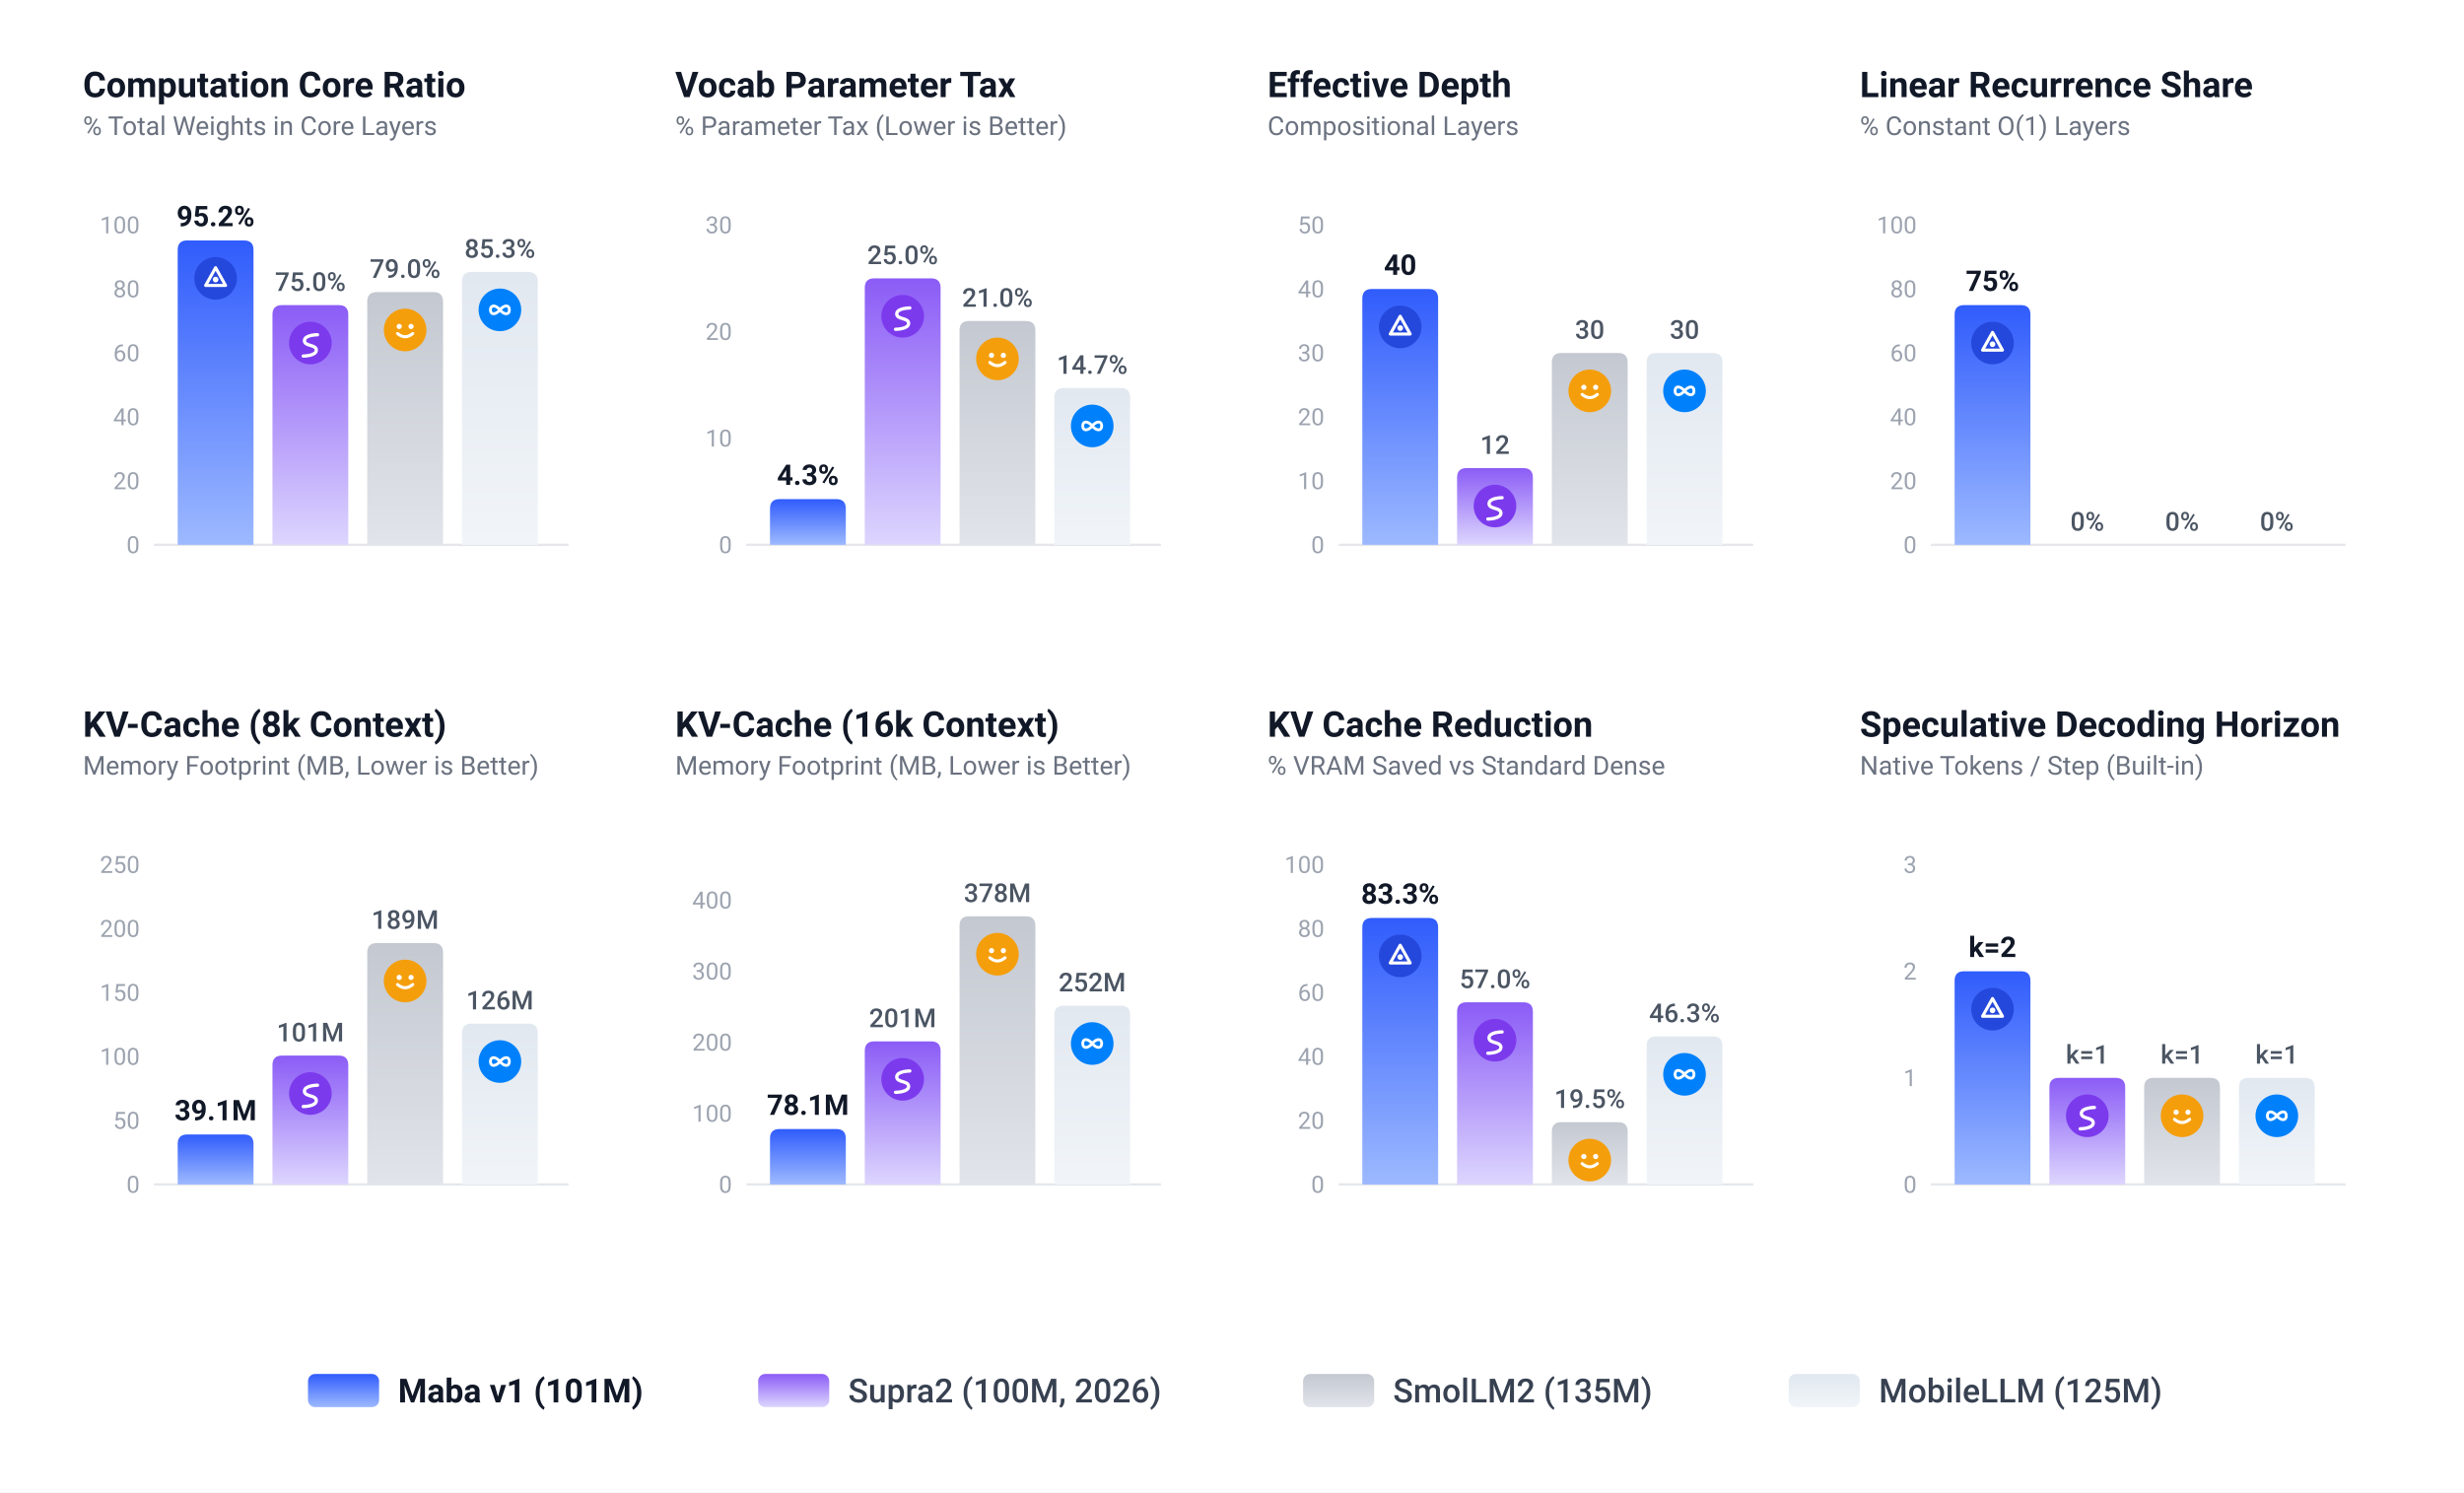
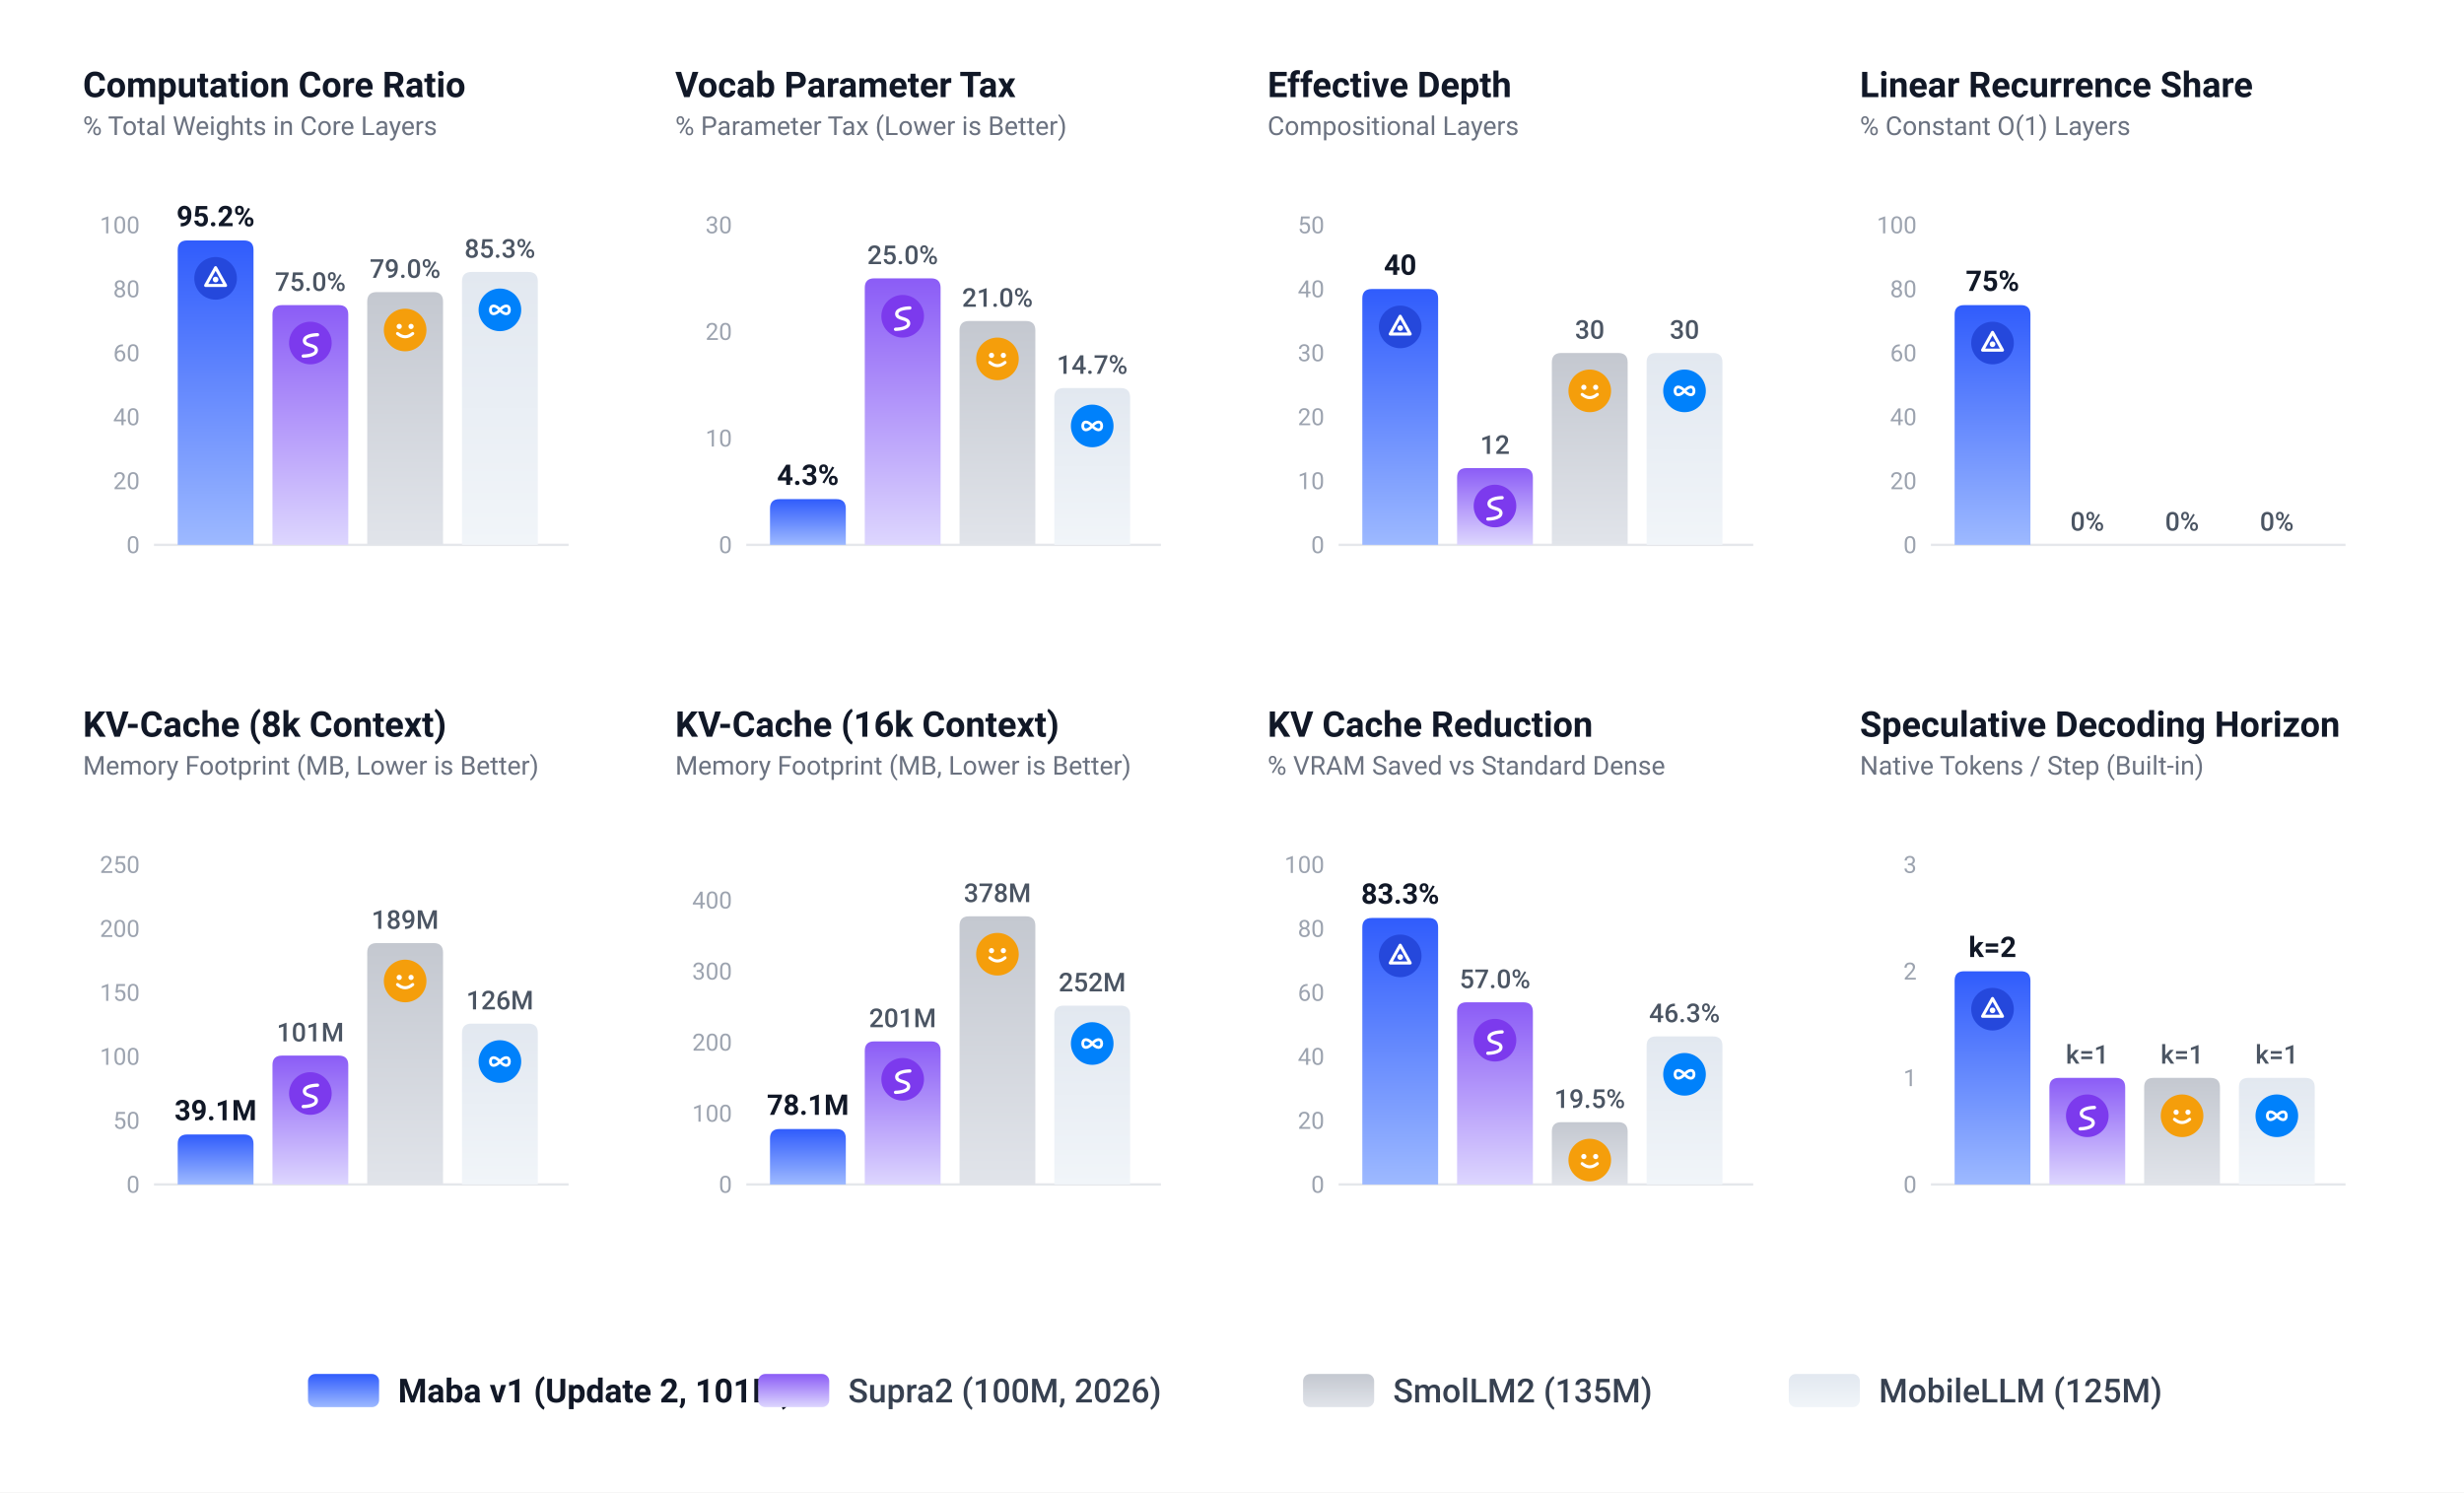
<svg xmlns="http://www.w3.org/2000/svg" viewBox="0 0 1040 630" width="100%" height="630">
  <defs>
    <linearGradient id="mabaGrad" x1="0" y1="0" x2="0" y2="1">
      <stop offset="0%" stop-color="#305cfc" />
      <stop offset="100%" stop-color="#9db9ff" />
    </linearGradient>
    <linearGradient id="supraGrad" x1="0" y1="0" x2="0" y2="1">
      <stop offset="0%" stop-color="#8b5cf6" />
      <stop offset="100%" stop-color="#ddd6fe" />
    </linearGradient>
    <linearGradient id="smolGrad" x1="0" y1="0" x2="0" y2="1">
      <stop offset="0%" stop-color="#c4c8d0" />
      <stop offset="100%" stop-color="#e1e4ea" />
    </linearGradient>
    <linearGradient id="metaGrad" x1="0" y1="0" x2="0" y2="1">
      <stop offset="0%" stop-color="#e2e8f0" />
      <stop offset="100%" stop-color="#f1f5f9" />
    </linearGradient>
  </defs>
  <rect width="1040" height="630" fill="#ffffff" />
  <g transform="translate(35, 25)">
    <text x="0" y="16" font-family="-apple-system, BlinkMacSystemFont, 'Segoe UI', Roboto, Helvetica, Arial, sans-serif" font-size="15" font-weight="700" fill="#111827">Computation Core Ratio</text>
    <text x="0" y="32" font-family="-apple-system, BlinkMacSystemFont, 'Segoe UI', Roboto, Helvetica, Arial, sans-serif" font-size="11" font-weight="400" fill="#6b7280">% Total Weights in Core Layers</text>
    <text x="24" y="73.5" text-anchor="end" font-family="-apple-system, BlinkMacSystemFont, 'Segoe UI', Roboto, sans-serif" font-size="10" fill="#9ca3af">100</text>
    <text x="24" y="100.5" text-anchor="end" font-family="-apple-system, BlinkMacSystemFont, 'Segoe UI', Roboto, sans-serif" font-size="10" fill="#9ca3af">80</text>
    <text x="24" y="127.5" text-anchor="end" font-family="-apple-system, BlinkMacSystemFont, 'Segoe UI', Roboto, sans-serif" font-size="10" fill="#9ca3af">60</text>
    <text x="24" y="154.5" text-anchor="end" font-family="-apple-system, BlinkMacSystemFont, 'Segoe UI', Roboto, sans-serif" font-size="10" fill="#9ca3af">40</text>
    <text x="24" y="181.5" text-anchor="end" font-family="-apple-system, BlinkMacSystemFont, 'Segoe UI', Roboto, sans-serif" font-size="10" fill="#9ca3af">20</text>
    <text x="24" y="208.5" text-anchor="end" font-family="-apple-system, BlinkMacSystemFont, 'Segoe UI', Roboto, sans-serif" font-size="10" fill="#9ca3af">0</text>
    <line x1="30" y1="205" x2="205" y2="205" stroke="#e5e7eb" stroke-width="1" />
    <path d="M 40.0,205.0 L 40.0,80.5 Q 40.0,76.5 44.0,76.5 L 68.0,76.5 Q 72.0,76.5 72.0,80.5 L 72.0,205.0 Z" fill="url(#mabaGrad)" />
    <text x="56.0" y="70.5" text-anchor="middle" font-family="-apple-system, BlinkMacSystemFont, 'Segoe UI', Roboto, sans-serif" font-size="12" font-weight="700" fill="#111827">95.2%</text>
    <g transform="translate(56.0, 92.5)">
      <circle cx="0" cy="0" r="9" fill="#2548dc" />
      <path d="M 0,-4.5 L 4.2,3 L -4.2,3 Z" fill="none" stroke="#ffffff" stroke-width="1.3" stroke-linejoin="round" />
      <circle cx="0" cy="0.5" r="1.2" fill="#ffffff" />
    </g>
    <path d="M 80.0,205.0 L 80.0,107.8 Q 80.0,103.8 84.0,103.8 L 108.0,103.8 Q 112.0,103.8 112.0,107.8 L 112.0,205.0 Z" fill="url(#supraGrad)" />
    <text x="96.0" y="97.8" text-anchor="middle" font-family="-apple-system, BlinkMacSystemFont, 'Segoe UI', Roboto, sans-serif" font-size="11" font-weight="500" fill="#4b5563">75.0%</text>
    <g transform="translate(96.0, 119.8)">
      <circle cx="0" cy="0" r="9" fill="#7c3aed" />
      <path d="M 3,-3.5 C 3,-3.5 -2.5,-3.5 -2.5,-1 C -2.5,1.5 2.5,0.5 2.5,3 C 2.5,5.5 -3,5.5 -3,5.5" fill="none" stroke="#ffffff" stroke-width="1.4" stroke-linecap="round" />
    </g>
    <path d="M 120.0,205.0 L 120.0,102.3 Q 120.0,98.3 124.0,98.3 L 148.0,98.3 Q 152.0,98.3 152.0,102.3 L 152.0,205.0 Z" fill="url(#smolGrad)" />
    <text x="136.0" y="92.3" text-anchor="middle" font-family="-apple-system, BlinkMacSystemFont, 'Segoe UI', Roboto, sans-serif" font-size="11" font-weight="500" fill="#4b5563">79.0%</text>
    <g transform="translate(136.0, 114.3)">
      <circle cx="0" cy="0" r="9" fill="#f59e0b" />
      <circle cx="-2.5" cy="-1.5" r="1.1" fill="#ffffff" />
      <circle cx="2.5" cy="-1.5" r="1.1" fill="#ffffff" />
      <path d="M -3.2,1.5 Q 0,4.2 3.2,1.5" fill="none" stroke="#ffffff" stroke-width="1.3" stroke-linecap="round" />
    </g>
    <path d="M 160.0,205.0 L 160.0,93.8 Q 160.0,89.8 164.0,89.8 L 188.0,89.8 Q 192.0,89.8 192.0,93.8 L 192.0,205.0 Z" fill="url(#metaGrad)" />
    <text x="176.0" y="83.8" text-anchor="middle" font-family="-apple-system, BlinkMacSystemFont, 'Segoe UI', Roboto, sans-serif" font-size="11" font-weight="500" fill="#4b5563">85.3%</text>
    <g transform="translate(176.0, 105.8)">
      <circle cx="0" cy="0" r="9" fill="#0081fb" />
      <path d="M -4,0 C -4,-2.2 -1.8,-2.2 0,0 C 1.8,2.2 4,2.2 4,0 C 4,-2.2 1.8,-2.2 0,0 C -1.8,2.2 -4,2.2 -4,0 Z" fill="none" stroke="#ffffff" stroke-width="1.2" />
    </g>
  </g>
  <g transform="translate(285, 25)">
    <text x="0" y="16" font-family="-apple-system, BlinkMacSystemFont, 'Segoe UI', Roboto, Helvetica, Arial, sans-serif" font-size="15" font-weight="700" fill="#111827">Vocab Parameter Tax</text>
    <text x="0" y="32" font-family="-apple-system, BlinkMacSystemFont, 'Segoe UI', Roboto, Helvetica, Arial, sans-serif" font-size="11" font-weight="400" fill="#6b7280">% Parameter Tax (Lower is Better)</text>
    <text x="24" y="73.5" text-anchor="end" font-family="-apple-system, BlinkMacSystemFont, 'Segoe UI', Roboto, sans-serif" font-size="10" fill="#9ca3af">30</text>
    <text x="24" y="118.5" text-anchor="end" font-family="-apple-system, BlinkMacSystemFont, 'Segoe UI', Roboto, sans-serif" font-size="10" fill="#9ca3af">20</text>
    <text x="24" y="163.5" text-anchor="end" font-family="-apple-system, BlinkMacSystemFont, 'Segoe UI', Roboto, sans-serif" font-size="10" fill="#9ca3af">10</text>
    <text x="24" y="208.5" text-anchor="end" font-family="-apple-system, BlinkMacSystemFont, 'Segoe UI', Roboto, sans-serif" font-size="10" fill="#9ca3af">0</text>
    <line x1="30" y1="205" x2="205" y2="205" stroke="#e5e7eb" stroke-width="1" />
    <path d="M 40.0,205.0 L 40.0,189.7 Q 40.0,185.7 44.0,185.7 L 68.0,185.7 Q 72.0,185.7 72.0,189.7 L 72.0,205.0 Z" fill="url(#mabaGrad)" />
    <text x="56.0" y="179.7" text-anchor="middle" font-family="-apple-system, BlinkMacSystemFont, 'Segoe UI', Roboto, sans-serif" font-size="12" font-weight="700" fill="#111827">4.3%</text>
    <path d="M 80.0,205.0 L 80.0,96.5 Q 80.0,92.5 84.0,92.5 L 108.0,92.5 Q 112.0,92.5 112.0,96.5 L 112.0,205.0 Z" fill="url(#supraGrad)" />
    <text x="96.0" y="86.5" text-anchor="middle" font-family="-apple-system, BlinkMacSystemFont, 'Segoe UI', Roboto, sans-serif" font-size="11" font-weight="500" fill="#4b5563">25.0%</text>
    <g transform="translate(96.0, 108.5)">
      <circle cx="0" cy="0" r="9" fill="#7c3aed" />
      <path d="M 3,-3.5 C 3,-3.5 -2.5,-3.5 -2.5,-1 C -2.5,1.5 2.5,0.5 2.5,3 C 2.5,5.5 -3,5.5 -3,5.5" fill="none" stroke="#ffffff" stroke-width="1.4" stroke-linecap="round" />
    </g>
    <path d="M 120.0,205.0 L 120.0,114.5 Q 120.0,110.5 124.0,110.5 L 148.0,110.5 Q 152.0,110.5 152.0,114.5 L 152.0,205.0 Z" fill="url(#smolGrad)" />
    <text x="136.0" y="104.5" text-anchor="middle" font-family="-apple-system, BlinkMacSystemFont, 'Segoe UI', Roboto, sans-serif" font-size="11" font-weight="500" fill="#4b5563">21.0%</text>
    <g transform="translate(136.0, 126.5)">
      <circle cx="0" cy="0" r="9" fill="#f59e0b" />
      <circle cx="-2.5" cy="-1.5" r="1.1" fill="#ffffff" />
      <circle cx="2.5" cy="-1.5" r="1.1" fill="#ffffff" />
      <path d="M -3.2,1.5 Q 0,4.2 3.2,1.5" fill="none" stroke="#ffffff" stroke-width="1.3" stroke-linecap="round" />
    </g>
    <path d="M 160.0,205.0 L 160.0,142.8 Q 160.0,138.8 164.0,138.8 L 188.0,138.8 Q 192.0,138.8 192.0,142.8 L 192.0,205.0 Z" fill="url(#metaGrad)" />
    <text x="176.0" y="132.8" text-anchor="middle" font-family="-apple-system, BlinkMacSystemFont, 'Segoe UI', Roboto, sans-serif" font-size="11" font-weight="500" fill="#4b5563">14.7%</text>
    <g transform="translate(176.0, 154.8)">
      <circle cx="0" cy="0" r="9" fill="#0081fb" />
      <path d="M -4,0 C -4,-2.2 -1.8,-2.2 0,0 C 1.8,2.2 4,2.2 4,0 C 4,-2.2 1.8,-2.2 0,0 C -1.8,2.2 -4,2.2 -4,0 Z" fill="none" stroke="#ffffff" stroke-width="1.2" />
    </g>
  </g>
  <g transform="translate(535, 25)">
    <text x="0" y="16" font-family="-apple-system, BlinkMacSystemFont, 'Segoe UI', Roboto, Helvetica, Arial, sans-serif" font-size="15" font-weight="700" fill="#111827">Effective Depth</text>
    <text x="0" y="32" font-family="-apple-system, BlinkMacSystemFont, 'Segoe UI', Roboto, Helvetica, Arial, sans-serif" font-size="11" font-weight="400" fill="#6b7280">Compositional Layers</text>
    <text x="24" y="73.5" text-anchor="end" font-family="-apple-system, BlinkMacSystemFont, 'Segoe UI', Roboto, sans-serif" font-size="10" fill="#9ca3af">50</text>
    <text x="24" y="100.5" text-anchor="end" font-family="-apple-system, BlinkMacSystemFont, 'Segoe UI', Roboto, sans-serif" font-size="10" fill="#9ca3af">40</text>
    <text x="24" y="127.5" text-anchor="end" font-family="-apple-system, BlinkMacSystemFont, 'Segoe UI', Roboto, sans-serif" font-size="10" fill="#9ca3af">30</text>
    <text x="24" y="154.5" text-anchor="end" font-family="-apple-system, BlinkMacSystemFont, 'Segoe UI', Roboto, sans-serif" font-size="10" fill="#9ca3af">20</text>
    <text x="24" y="181.5" text-anchor="end" font-family="-apple-system, BlinkMacSystemFont, 'Segoe UI', Roboto, sans-serif" font-size="10" fill="#9ca3af">10</text>
    <text x="24" y="208.5" text-anchor="end" font-family="-apple-system, BlinkMacSystemFont, 'Segoe UI', Roboto, sans-serif" font-size="10" fill="#9ca3af">0</text>
    <line x1="30" y1="205" x2="205" y2="205" stroke="#e5e7eb" stroke-width="1" />
    <path d="M 40.0,205.0 L 40.0,101.0 Q 40.0,97.0 44.0,97.0 L 68.0,97.0 Q 72.0,97.0 72.0,101.0 L 72.0,205.0 Z" fill="url(#mabaGrad)" />
    <text x="56.0" y="91.0" text-anchor="middle" font-family="-apple-system, BlinkMacSystemFont, 'Segoe UI', Roboto, sans-serif" font-size="12" font-weight="700" fill="#111827">40</text>
    <g transform="translate(56.0, 113.0)">
      <circle cx="0" cy="0" r="9" fill="#2548dc" />
      <path d="M 0,-4.5 L 4.2,3 L -4.2,3 Z" fill="none" stroke="#ffffff" stroke-width="1.3" stroke-linejoin="round" />
      <circle cx="0" cy="0.5" r="1.2" fill="#ffffff" />
    </g>
    <path d="M 80.0,205.0 L 80.0,176.6 Q 80.0,172.6 84.0,172.6 L 108.0,172.6 Q 112.0,172.6 112.0,176.6 L 112.0,205.0 Z" fill="url(#supraGrad)" />
    <text x="96.0" y="166.6" text-anchor="middle" font-family="-apple-system, BlinkMacSystemFont, 'Segoe UI', Roboto, sans-serif" font-size="11" font-weight="500" fill="#4b5563">12</text>
    <g transform="translate(96.0, 188.6)">
      <circle cx="0" cy="0" r="9" fill="#7c3aed" />
      <path d="M 3,-3.5 C 3,-3.5 -2.5,-3.5 -2.5,-1 C -2.5,1.5 2.5,0.5 2.5,3 C 2.5,5.5 -3,5.5 -3,5.5" fill="none" stroke="#ffffff" stroke-width="1.4" stroke-linecap="round" />
    </g>
    <path d="M 120.0,205.0 L 120.0,128.0 Q 120.0,124.0 124.0,124.0 L 148.0,124.0 Q 152.0,124.0 152.0,128.0 L 152.0,205.0 Z" fill="url(#smolGrad)" />
    <text x="136.0" y="118.0" text-anchor="middle" font-family="-apple-system, BlinkMacSystemFont, 'Segoe UI', Roboto, sans-serif" font-size="11" font-weight="500" fill="#4b5563">30</text>
    <g transform="translate(136.0, 140.0)">
      <circle cx="0" cy="0" r="9" fill="#f59e0b" />
      <circle cx="-2.5" cy="-1.5" r="1.1" fill="#ffffff" />
      <circle cx="2.5" cy="-1.5" r="1.1" fill="#ffffff" />
      <path d="M -3.2,1.5 Q 0,4.2 3.2,1.5" fill="none" stroke="#ffffff" stroke-width="1.3" stroke-linecap="round" />
    </g>
    <path d="M 160.0,205.0 L 160.0,128.0 Q 160.0,124.0 164.0,124.0 L 188.0,124.0 Q 192.0,124.0 192.0,128.0 L 192.0,205.0 Z" fill="url(#metaGrad)" />
    <text x="176.0" y="118.0" text-anchor="middle" font-family="-apple-system, BlinkMacSystemFont, 'Segoe UI', Roboto, sans-serif" font-size="11" font-weight="500" fill="#4b5563">30</text>
    <g transform="translate(176.0, 140.0)">
      <circle cx="0" cy="0" r="9" fill="#0081fb" />
      <path d="M -4,0 C -4,-2.2 -1.8,-2.2 0,0 C 1.8,2.2 4,2.2 4,0 C 4,-2.2 1.8,-2.2 0,0 C -1.8,2.2 -4,2.2 -4,0 Z" fill="none" stroke="#ffffff" stroke-width="1.2" />
    </g>
  </g>
  <g transform="translate(785, 25)">
    <text x="0" y="16" font-family="-apple-system, BlinkMacSystemFont, 'Segoe UI', Roboto, Helvetica, Arial, sans-serif" font-size="15" font-weight="700" fill="#111827">Linear Recurrence Share</text>
    <text x="0" y="32" font-family="-apple-system, BlinkMacSystemFont, 'Segoe UI', Roboto, Helvetica, Arial, sans-serif" font-size="11" font-weight="400" fill="#6b7280">% Constant O(1) Layers</text>
    <text x="24" y="73.5" text-anchor="end" font-family="-apple-system, BlinkMacSystemFont, 'Segoe UI', Roboto, sans-serif" font-size="10" fill="#9ca3af">100</text>
    <text x="24" y="100.5" text-anchor="end" font-family="-apple-system, BlinkMacSystemFont, 'Segoe UI', Roboto, sans-serif" font-size="10" fill="#9ca3af">80</text>
    <text x="24" y="127.5" text-anchor="end" font-family="-apple-system, BlinkMacSystemFont, 'Segoe UI', Roboto, sans-serif" font-size="10" fill="#9ca3af">60</text>
    <text x="24" y="154.5" text-anchor="end" font-family="-apple-system, BlinkMacSystemFont, 'Segoe UI', Roboto, sans-serif" font-size="10" fill="#9ca3af">40</text>
    <text x="24" y="181.5" text-anchor="end" font-family="-apple-system, BlinkMacSystemFont, 'Segoe UI', Roboto, sans-serif" font-size="10" fill="#9ca3af">20</text>
    <text x="24" y="208.5" text-anchor="end" font-family="-apple-system, BlinkMacSystemFont, 'Segoe UI', Roboto, sans-serif" font-size="10" fill="#9ca3af">0</text>
    <line x1="30" y1="205" x2="205" y2="205" stroke="#e5e7eb" stroke-width="1" />
    <path d="M 40.0,205.0 L 40.0,107.8 Q 40.0,103.8 44.0,103.8 L 68.0,103.8 Q 72.0,103.8 72.0,107.8 L 72.0,205.0 Z" fill="url(#mabaGrad)" />
    <text x="56.0" y="97.8" text-anchor="middle" font-family="-apple-system, BlinkMacSystemFont, 'Segoe UI', Roboto, sans-serif" font-size="12" font-weight="700" fill="#111827">75%</text>
    <g transform="translate(56.0, 119.8)">
      <circle cx="0" cy="0" r="9" fill="#2548dc" />
      <path d="M 0,-4.5 L 4.2,3 L -4.2,3 Z" fill="none" stroke="#ffffff" stroke-width="1.3" stroke-linejoin="round" />
      <circle cx="0" cy="0.5" r="1.2" fill="#ffffff" />
    </g>
    <text x="96.0" y="199.0" text-anchor="middle" font-family="-apple-system, BlinkMacSystemFont, 'Segoe UI', Roboto, sans-serif" font-size="11" font-weight="500" fill="#4b5563">0%</text>
    <text x="136.0" y="199.0" text-anchor="middle" font-family="-apple-system, BlinkMacSystemFont, 'Segoe UI', Roboto, sans-serif" font-size="11" font-weight="500" fill="#4b5563">0%</text>
    <text x="176.0" y="199.0" text-anchor="middle" font-family="-apple-system, BlinkMacSystemFont, 'Segoe UI', Roboto, sans-serif" font-size="11" font-weight="500" fill="#4b5563">0%</text>
  </g>
  <g transform="translate(35, 295)">
    <text x="0" y="16" font-family="-apple-system, BlinkMacSystemFont, 'Segoe UI', Roboto, Helvetica, Arial, sans-serif" font-size="15" font-weight="700" fill="#111827">KV-Cache (8k Context)</text>
    <text x="0" y="32" font-family="-apple-system, BlinkMacSystemFont, 'Segoe UI', Roboto, Helvetica, Arial, sans-serif" font-size="11" font-weight="400" fill="#6b7280">Memory Footprint (MB, Lower is Better)</text>
    <text x="24" y="73.5" text-anchor="end" font-family="-apple-system, BlinkMacSystemFont, 'Segoe UI', Roboto, sans-serif" font-size="10" fill="#9ca3af">250</text>
    <text x="24" y="100.5" text-anchor="end" font-family="-apple-system, BlinkMacSystemFont, 'Segoe UI', Roboto, sans-serif" font-size="10" fill="#9ca3af">200</text>
    <text x="24" y="127.5" text-anchor="end" font-family="-apple-system, BlinkMacSystemFont, 'Segoe UI', Roboto, sans-serif" font-size="10" fill="#9ca3af">150</text>
    <text x="24" y="154.5" text-anchor="end" font-family="-apple-system, BlinkMacSystemFont, 'Segoe UI', Roboto, sans-serif" font-size="10" fill="#9ca3af">100</text>
    <text x="24" y="181.5" text-anchor="end" font-family="-apple-system, BlinkMacSystemFont, 'Segoe UI', Roboto, sans-serif" font-size="10" fill="#9ca3af">50</text>
    <text x="24" y="208.5" text-anchor="end" font-family="-apple-system, BlinkMacSystemFont, 'Segoe UI', Roboto, sans-serif" font-size="10" fill="#9ca3af">0</text>
    <line x1="30" y1="205" x2="205" y2="205" stroke="#e5e7eb" stroke-width="1" />
    <path d="M 40.0,205.0 L 40.0,187.9 Q 40.0,183.9 44.0,183.9 L 68.0,183.9 Q 72.0,183.9 72.0,187.9 L 72.0,205.0 Z" fill="url(#mabaGrad)" />
    <text x="56.0" y="177.9" text-anchor="middle" font-family="-apple-system, BlinkMacSystemFont, 'Segoe UI', Roboto, sans-serif" font-size="12" font-weight="700" fill="#111827">39.1M</text>
    <path d="M 80.0,205.0 L 80.0,154.6 Q 80.0,150.6 84.0,150.6 L 108.0,150.6 Q 112.0,150.6 112.0,154.6 L 112.0,205.0 Z" fill="url(#supraGrad)" />
    <text x="96.0" y="144.6" text-anchor="middle" font-family="-apple-system, BlinkMacSystemFont, 'Segoe UI', Roboto, sans-serif" font-size="11" font-weight="500" fill="#4b5563">101M</text>
    <g transform="translate(96.0, 166.6)">
      <circle cx="0" cy="0" r="9" fill="#7c3aed" />
      <path d="M 3,-3.5 C 3,-3.5 -2.5,-3.5 -2.5,-1 C -2.5,1.5 2.5,0.5 2.5,3 C 2.5,5.5 -3,5.5 -3,5.5" fill="none" stroke="#ffffff" stroke-width="1.4" stroke-linecap="round" />
    </g>
    <path d="M 120.0,205.0 L 120.0,107.1 Q 120.0,103.1 124.0,103.1 L 148.0,103.1 Q 152.0,103.1 152.0,107.1 L 152.0,205.0 Z" fill="url(#smolGrad)" />
    <text x="136.0" y="97.1" text-anchor="middle" font-family="-apple-system, BlinkMacSystemFont, 'Segoe UI', Roboto, sans-serif" font-size="11" font-weight="500" fill="#4b5563">189M</text>
    <g transform="translate(136.0, 119.1)">
      <circle cx="0" cy="0" r="9" fill="#f59e0b" />
      <circle cx="-2.5" cy="-1.5" r="1.1" fill="#ffffff" />
      <circle cx="2.5" cy="-1.5" r="1.1" fill="#ffffff" />
      <path d="M -3.2,1.5 Q 0,4.2 3.2,1.5" fill="none" stroke="#ffffff" stroke-width="1.3" stroke-linecap="round" />
    </g>
    <path d="M 160.0,205.0 L 160.0,141.1 Q 160.0,137.1 164.0,137.1 L 188.0,137.1 Q 192.0,137.1 192.0,141.1 L 192.0,205.0 Z" fill="url(#metaGrad)" />
    <text x="176.0" y="131.1" text-anchor="middle" font-family="-apple-system, BlinkMacSystemFont, 'Segoe UI', Roboto, sans-serif" font-size="11" font-weight="500" fill="#4b5563">126M</text>
    <g transform="translate(176.0, 153.1)">
      <circle cx="0" cy="0" r="9" fill="#0081fb" />
      <path d="M -4,0 C -4,-2.2 -1.8,-2.2 0,0 C 1.8,2.2 4,2.2 4,0 C 4,-2.2 1.8,-2.2 0,0 C -1.8,2.2 -4,2.2 -4,0 Z" fill="none" stroke="#ffffff" stroke-width="1.2" />
    </g>
  </g>
  <g transform="translate(285, 295)">
    <text x="0" y="16" font-family="-apple-system, BlinkMacSystemFont, 'Segoe UI', Roboto, Helvetica, Arial, sans-serif" font-size="15" font-weight="700" fill="#111827">KV-Cache (16k Context)</text>
    <text x="0" y="32" font-family="-apple-system, BlinkMacSystemFont, 'Segoe UI', Roboto, Helvetica, Arial, sans-serif" font-size="11" font-weight="400" fill="#6b7280">Memory Footprint (MB, Lower is Better)</text>
    <text x="24" y="88.5" text-anchor="end" font-family="-apple-system, BlinkMacSystemFont, 'Segoe UI', Roboto, sans-serif" font-size="10" fill="#9ca3af">400</text>
    <text x="24" y="118.5" text-anchor="end" font-family="-apple-system, BlinkMacSystemFont, 'Segoe UI', Roboto, sans-serif" font-size="10" fill="#9ca3af">300</text>
    <text x="24" y="148.5" text-anchor="end" font-family="-apple-system, BlinkMacSystemFont, 'Segoe UI', Roboto, sans-serif" font-size="10" fill="#9ca3af">200</text>
    <text x="24" y="178.5" text-anchor="end" font-family="-apple-system, BlinkMacSystemFont, 'Segoe UI', Roboto, sans-serif" font-size="10" fill="#9ca3af">100</text>
    <text x="24" y="208.5" text-anchor="end" font-family="-apple-system, BlinkMacSystemFont, 'Segoe UI', Roboto, sans-serif" font-size="10" fill="#9ca3af">0</text>
    <line x1="30" y1="205" x2="205" y2="205" stroke="#e5e7eb" stroke-width="1" />
    <path d="M 40.0,205.0 L 40.0,185.6 Q 40.0,181.6 44.0,181.6 L 68.0,181.6 Q 72.0,181.6 72.0,185.6 L 72.0,205.0 Z" fill="url(#mabaGrad)" />
    <text x="56.0" y="175.6" text-anchor="middle" font-family="-apple-system, BlinkMacSystemFont, 'Segoe UI', Roboto, sans-serif" font-size="12" font-weight="700" fill="#111827">78.1M</text>
    <path d="M 80.0,205.0 L 80.0,148.6 Q 80.0,144.6 84.0,144.6 L 108.0,144.6 Q 112.0,144.6 112.0,148.6 L 112.0,205.0 Z" fill="url(#supraGrad)" />
    <text x="96.0" y="138.6" text-anchor="middle" font-family="-apple-system, BlinkMacSystemFont, 'Segoe UI', Roboto, sans-serif" font-size="11" font-weight="500" fill="#4b5563">201M</text>
    <g transform="translate(96.0, 160.6)">
      <circle cx="0" cy="0" r="9" fill="#7c3aed" />
      <path d="M 3,-3.5 C 3,-3.5 -2.5,-3.5 -2.5,-1 C -2.5,1.5 2.5,0.5 2.5,3 C 2.5,5.5 -3,5.5 -3,5.5" fill="none" stroke="#ffffff" stroke-width="1.4" stroke-linecap="round" />
    </g>
    <path d="M 120.0,205.0 L 120.0,95.8 Q 120.0,91.8 124.0,91.8 L 148.0,91.8 Q 152.0,91.8 152.0,95.8 L 152.0,205.0 Z" fill="url(#smolGrad)" />
    <text x="136.0" y="85.8" text-anchor="middle" font-family="-apple-system, BlinkMacSystemFont, 'Segoe UI', Roboto, sans-serif" font-size="11" font-weight="500" fill="#4b5563">378M</text>
    <g transform="translate(136.0, 107.8)">
      <circle cx="0" cy="0" r="9" fill="#f59e0b" />
      <circle cx="-2.5" cy="-1.5" r="1.1" fill="#ffffff" />
      <circle cx="2.5" cy="-1.5" r="1.1" fill="#ffffff" />
      <path d="M -3.2,1.5 Q 0,4.2 3.2,1.5" fill="none" stroke="#ffffff" stroke-width="1.3" stroke-linecap="round" />
    </g>
    <path d="M 160.0,205.0 L 160.0,133.5 Q 160.0,129.5 164.0,129.5 L 188.0,129.5 Q 192.0,129.5 192.0,133.5 L 192.0,205.0 Z" fill="url(#metaGrad)" />
    <text x="176.0" y="123.5" text-anchor="middle" font-family="-apple-system, BlinkMacSystemFont, 'Segoe UI', Roboto, sans-serif" font-size="11" font-weight="500" fill="#4b5563">252M</text>
    <g transform="translate(176.0, 145.5)">
      <circle cx="0" cy="0" r="9" fill="#0081fb" />
      <path d="M -4,0 C -4,-2.2 -1.8,-2.2 0,0 C 1.8,2.2 4,2.2 4,0 C 4,-2.2 1.8,-2.2 0,0 C -1.8,2.2 -4,2.2 -4,0 Z" fill="none" stroke="#ffffff" stroke-width="1.2" />
    </g>
  </g>
  <g transform="translate(535, 295)">
    <text x="0" y="16" font-family="-apple-system, BlinkMacSystemFont, 'Segoe UI', Roboto, Helvetica, Arial, sans-serif" font-size="15" font-weight="700" fill="#111827">KV Cache Reduction</text>
    <text x="0" y="32" font-family="-apple-system, BlinkMacSystemFont, 'Segoe UI', Roboto, Helvetica, Arial, sans-serif" font-size="11" font-weight="400" fill="#6b7280">% VRAM Saved vs Standard Dense</text>
    <text x="24" y="73.5" text-anchor="end" font-family="-apple-system, BlinkMacSystemFont, 'Segoe UI', Roboto, sans-serif" font-size="10" fill="#9ca3af">100</text>
    <text x="24" y="100.5" text-anchor="end" font-family="-apple-system, BlinkMacSystemFont, 'Segoe UI', Roboto, sans-serif" font-size="10" fill="#9ca3af">80</text>
    <text x="24" y="127.5" text-anchor="end" font-family="-apple-system, BlinkMacSystemFont, 'Segoe UI', Roboto, sans-serif" font-size="10" fill="#9ca3af">60</text>
    <text x="24" y="154.5" text-anchor="end" font-family="-apple-system, BlinkMacSystemFont, 'Segoe UI', Roboto, sans-serif" font-size="10" fill="#9ca3af">40</text>
    <text x="24" y="181.5" text-anchor="end" font-family="-apple-system, BlinkMacSystemFont, 'Segoe UI', Roboto, sans-serif" font-size="10" fill="#9ca3af">20</text>
    <text x="24" y="208.5" text-anchor="end" font-family="-apple-system, BlinkMacSystemFont, 'Segoe UI', Roboto, sans-serif" font-size="10" fill="#9ca3af">0</text>
    <line x1="30" y1="205" x2="205" y2="205" stroke="#e5e7eb" stroke-width="1" />
    <path d="M 40.0,205.0 L 40.0,96.5 Q 40.0,92.5 44.0,92.5 L 68.0,92.5 Q 72.0,92.5 72.0,96.5 L 72.0,205.0 Z" fill="url(#mabaGrad)" />
    <text x="56.0" y="86.5" text-anchor="middle" font-family="-apple-system, BlinkMacSystemFont, 'Segoe UI', Roboto, sans-serif" font-size="12" font-weight="700" fill="#111827">83.3%</text>
    <g transform="translate(56.0, 108.5)">
      <circle cx="0" cy="0" r="9" fill="#2548dc" />
      <path d="M 0,-4.5 L 4.2,3 L -4.2,3 Z" fill="none" stroke="#ffffff" stroke-width="1.3" stroke-linejoin="round" />
      <circle cx="0" cy="0.5" r="1.2" fill="#ffffff" />
    </g>
    <path d="M 80.0,205.0 L 80.0,132.1 Q 80.0,128.1 84.0,128.1 L 108.0,128.1 Q 112.0,128.1 112.0,132.1 L 112.0,205.0 Z" fill="url(#supraGrad)" />
    <text x="96.0" y="122.1" text-anchor="middle" font-family="-apple-system, BlinkMacSystemFont, 'Segoe UI', Roboto, sans-serif" font-size="11" font-weight="500" fill="#4b5563">57.0%</text>
    <g transform="translate(96.0, 144.1)">
      <circle cx="0" cy="0" r="9" fill="#7c3aed" />
      <path d="M 3,-3.5 C 3,-3.5 -2.5,-3.5 -2.5,-1 C -2.5,1.5 2.5,0.5 2.5,3 C 2.5,5.5 -3,5.5 -3,5.5" fill="none" stroke="#ffffff" stroke-width="1.4" stroke-linecap="round" />
    </g>
    <path d="M 120.0,205.0 L 120.0,182.7 Q 120.0,178.7 124.0,178.7 L 148.0,178.7 Q 152.0,178.7 152.0,182.7 L 152.0,205.0 Z" fill="url(#smolGrad)" />
    <text x="136.0" y="172.7" text-anchor="middle" font-family="-apple-system, BlinkMacSystemFont, 'Segoe UI', Roboto, sans-serif" font-size="11" font-weight="500" fill="#4b5563">19.5%</text>
    <g transform="translate(136.0, 194.7)">
      <circle cx="0" cy="0" r="9" fill="#f59e0b" />
      <circle cx="-2.5" cy="-1.5" r="1.1" fill="#ffffff" />
      <circle cx="2.5" cy="-1.5" r="1.1" fill="#ffffff" />
      <path d="M -3.2,1.5 Q 0,4.2 3.2,1.5" fill="none" stroke="#ffffff" stroke-width="1.3" stroke-linecap="round" />
    </g>
    <path d="M 160.0,205.0 L 160.0,146.5 Q 160.0,142.5 164.0,142.5 L 188.0,142.5 Q 192.0,142.5 192.0,146.5 L 192.0,205.0 Z" fill="url(#metaGrad)" />
    <text x="176.0" y="136.5" text-anchor="middle" font-family="-apple-system, BlinkMacSystemFont, 'Segoe UI', Roboto, sans-serif" font-size="11" font-weight="500" fill="#4b5563">46.3%</text>
    <g transform="translate(176.0, 158.5)">
      <circle cx="0" cy="0" r="9" fill="#0081fb" />
      <path d="M -4,0 C -4,-2.2 -1.8,-2.2 0,0 C 1.8,2.2 4,2.2 4,0 C 4,-2.2 1.8,-2.2 0,0 C -1.8,2.2 -4,2.2 -4,0 Z" fill="none" stroke="#ffffff" stroke-width="1.2" />
    </g>
  </g>
  <g transform="translate(785, 295)">
    <text x="0" y="16" font-family="-apple-system, BlinkMacSystemFont, 'Segoe UI', Roboto, Helvetica, Arial, sans-serif" font-size="15" font-weight="700" fill="#111827">Speculative Decoding Horizon</text>
    <text x="0" y="32" font-family="-apple-system, BlinkMacSystemFont, 'Segoe UI', Roboto, Helvetica, Arial, sans-serif" font-size="11" font-weight="400" fill="#6b7280">Native Tokens / Step (Built-in)</text>
    <text x="24" y="73.5" text-anchor="end" font-family="-apple-system, BlinkMacSystemFont, 'Segoe UI', Roboto, sans-serif" font-size="10" fill="#9ca3af">3</text>
    <text x="24" y="118.5" text-anchor="end" font-family="-apple-system, BlinkMacSystemFont, 'Segoe UI', Roboto, sans-serif" font-size="10" fill="#9ca3af">2</text>
    <text x="24" y="163.5" text-anchor="end" font-family="-apple-system, BlinkMacSystemFont, 'Segoe UI', Roboto, sans-serif" font-size="10" fill="#9ca3af">1</text>
    <text x="24" y="208.5" text-anchor="end" font-family="-apple-system, BlinkMacSystemFont, 'Segoe UI', Roboto, sans-serif" font-size="10" fill="#9ca3af">0</text>
    <line x1="30" y1="205" x2="205" y2="205" stroke="#e5e7eb" stroke-width="1" />
    <path d="M 40.0,205.0 L 40.0,119.0 Q 40.0,115.0 44.0,115.0 L 68.0,115.0 Q 72.0,115.0 72.0,119.0 L 72.0,205.0 Z" fill="url(#mabaGrad)" />
    <text x="56.0" y="109.0" text-anchor="middle" font-family="-apple-system, BlinkMacSystemFont, 'Segoe UI', Roboto, sans-serif" font-size="12" font-weight="700" fill="#111827">k=2</text>
    <g transform="translate(56.0, 131.0)">
      <circle cx="0" cy="0" r="9" fill="#2548dc" />
      <path d="M 0,-4.5 L 4.2,3 L -4.2,3 Z" fill="none" stroke="#ffffff" stroke-width="1.3" stroke-linejoin="round" />
      <circle cx="0" cy="0.5" r="1.2" fill="#ffffff" />
    </g>
    <path d="M 80.0,205.0 L 80.0,164.0 Q 80.0,160.0 84.0,160.0 L 108.0,160.0 Q 112.0,160.0 112.0,164.0 L 112.0,205.0 Z" fill="url(#supraGrad)" />
    <text x="96.0" y="154.0" text-anchor="middle" font-family="-apple-system, BlinkMacSystemFont, 'Segoe UI', Roboto, sans-serif" font-size="11" font-weight="500" fill="#4b5563">k=1</text>
    <g transform="translate(96.0, 176.0)">
      <circle cx="0" cy="0" r="9" fill="#7c3aed" />
      <path d="M 3,-3.5 C 3,-3.5 -2.5,-3.5 -2.5,-1 C -2.5,1.5 2.5,0.5 2.5,3 C 2.5,5.5 -3,5.5 -3,5.5" fill="none" stroke="#ffffff" stroke-width="1.4" stroke-linecap="round" />
    </g>
    <path d="M 120.0,205.0 L 120.0,164.0 Q 120.0,160.0 124.0,160.0 L 148.0,160.0 Q 152.0,160.0 152.0,164.0 L 152.0,205.0 Z" fill="url(#smolGrad)" />
    <text x="136.0" y="154.0" text-anchor="middle" font-family="-apple-system, BlinkMacSystemFont, 'Segoe UI', Roboto, sans-serif" font-size="11" font-weight="500" fill="#4b5563">k=1</text>
    <g transform="translate(136.0, 176.0)">
      <circle cx="0" cy="0" r="9" fill="#f59e0b" />
      <circle cx="-2.5" cy="-1.5" r="1.1" fill="#ffffff" />
      <circle cx="2.5" cy="-1.5" r="1.1" fill="#ffffff" />
      <path d="M -3.2,1.5 Q 0,4.2 3.2,1.5" fill="none" stroke="#ffffff" stroke-width="1.3" stroke-linecap="round" />
    </g>
    <path d="M 160.0,205.0 L 160.0,164.0 Q 160.0,160.0 164.0,160.0 L 188.0,160.0 Q 192.0,160.0 192.0,164.0 L 192.0,205.0 Z" fill="url(#metaGrad)" />
    <text x="176.0" y="154.0" text-anchor="middle" font-family="-apple-system, BlinkMacSystemFont, 'Segoe UI', Roboto, sans-serif" font-size="11" font-weight="500" fill="#4b5563">k=1</text>
    <g transform="translate(176.0, 176.0)">
      <circle cx="0" cy="0" r="9" fill="#0081fb" />
      <path d="M -4,0 C -4,-2.2 -1.8,-2.2 0,0 C 1.8,2.2 4,2.2 4,0 C 4,-2.2 1.8,-2.2 0,0 C -1.8,2.2 -4,2.2 -4,0 Z" fill="none" stroke="#ffffff" stroke-width="1.2" />
    </g>
  </g>
  <g transform="translate(130, 580)">
    <rect x="0" y="0" width="30" height="14" rx="3" fill="url(#mabaGrad)" />
-     <text x="38" y="12" font-family="-apple-system, BlinkMacSystemFont, 'Segoe UI', Roboto, sans-serif" font-size="14" font-weight="700" fill="#111827">Maba v1 (101M)</text>
+     <text x="38" y="12" font-family="-apple-system, BlinkMacSystemFont, 'Segoe UI', Roboto, sans-serif" font-size="14" font-weight="700" fill="#111827">Maba v1 (Update 2, 101M)</text>
    <rect x="190" y="0" width="30" height="14" rx="3" fill="url(#supraGrad)" />
    <text x="228" y="12" font-family="-apple-system, BlinkMacSystemFont, 'Segoe UI', Roboto, sans-serif" font-size="14" font-weight="500" fill="#374151">Supra2 (100M, 2026)</text>
    <rect x="420" y="0" width="30" height="14" rx="3" fill="url(#smolGrad)" />
    <text x="458" y="12" font-family="-apple-system, BlinkMacSystemFont, 'Segoe UI', Roboto, sans-serif" font-size="14" font-weight="500" fill="#374151">SmolLM2 (135M)</text>
    <rect x="625" y="0" width="30" height="14" rx="3" fill="url(#metaGrad)" />
    <text x="663" y="12" font-family="-apple-system, BlinkMacSystemFont, 'Segoe UI', Roboto, sans-serif" font-size="14" font-weight="500" fill="#374151">MobileLLM (125M)</text>
  </g>
</svg>
